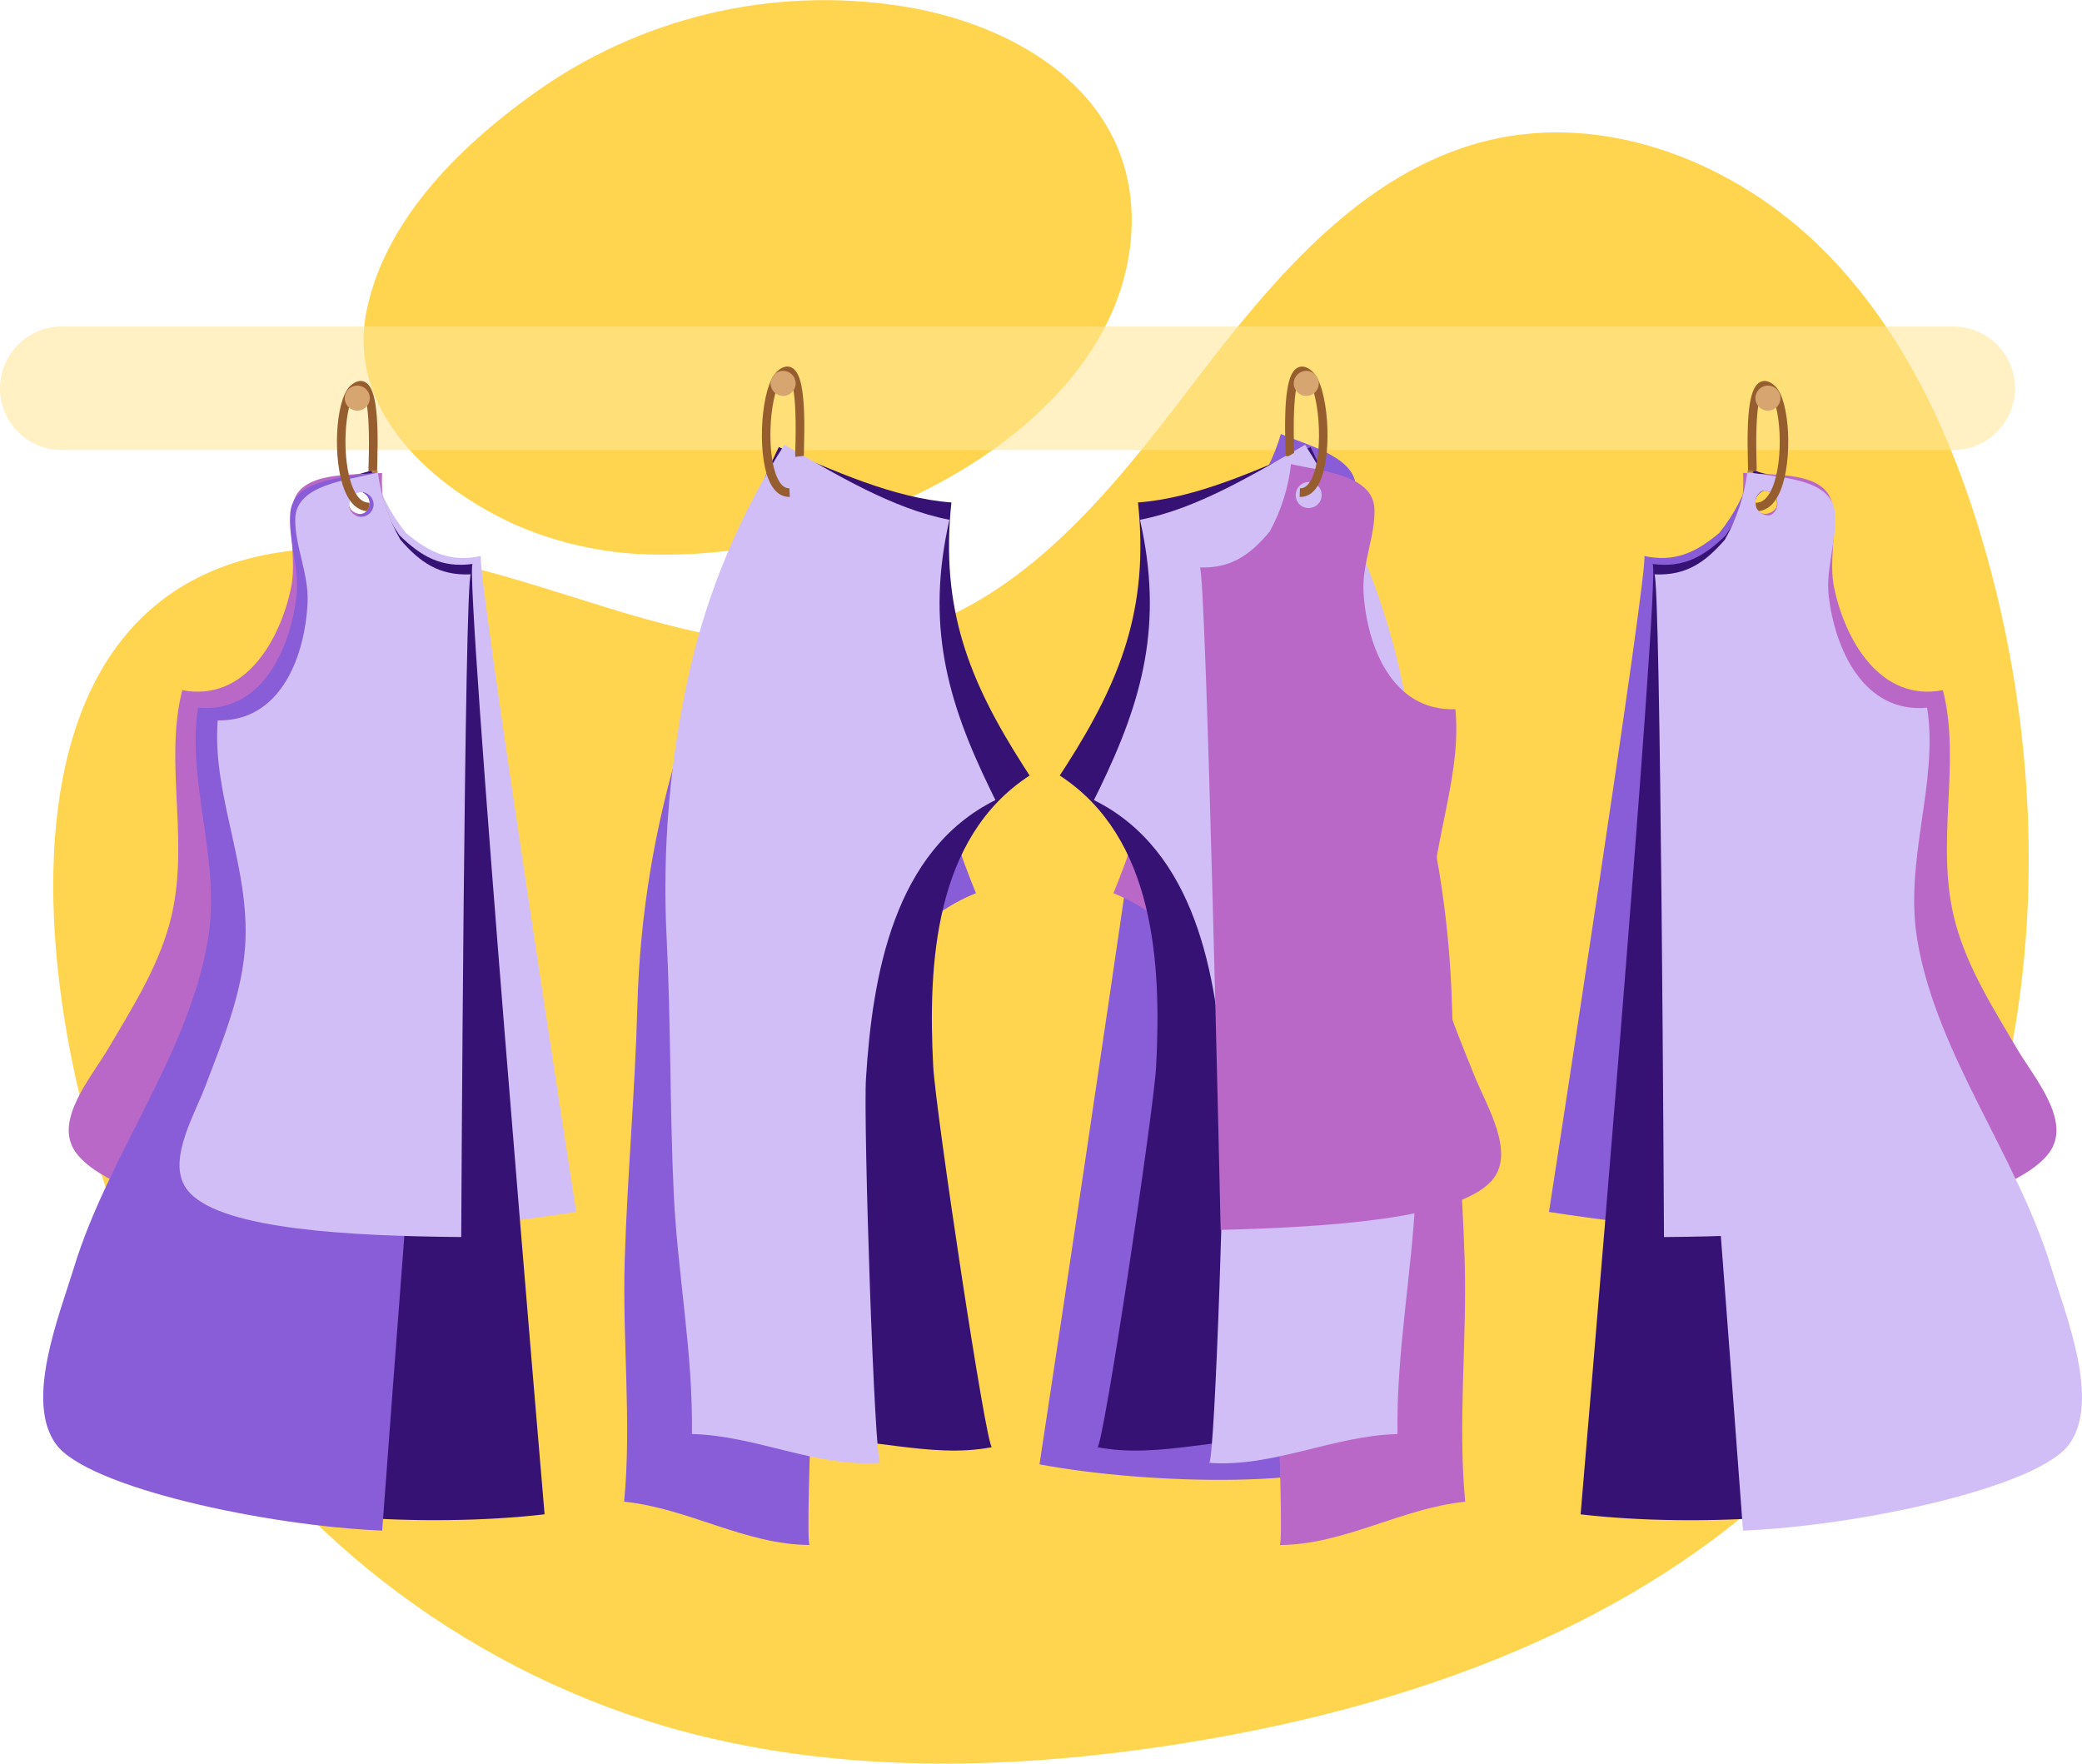
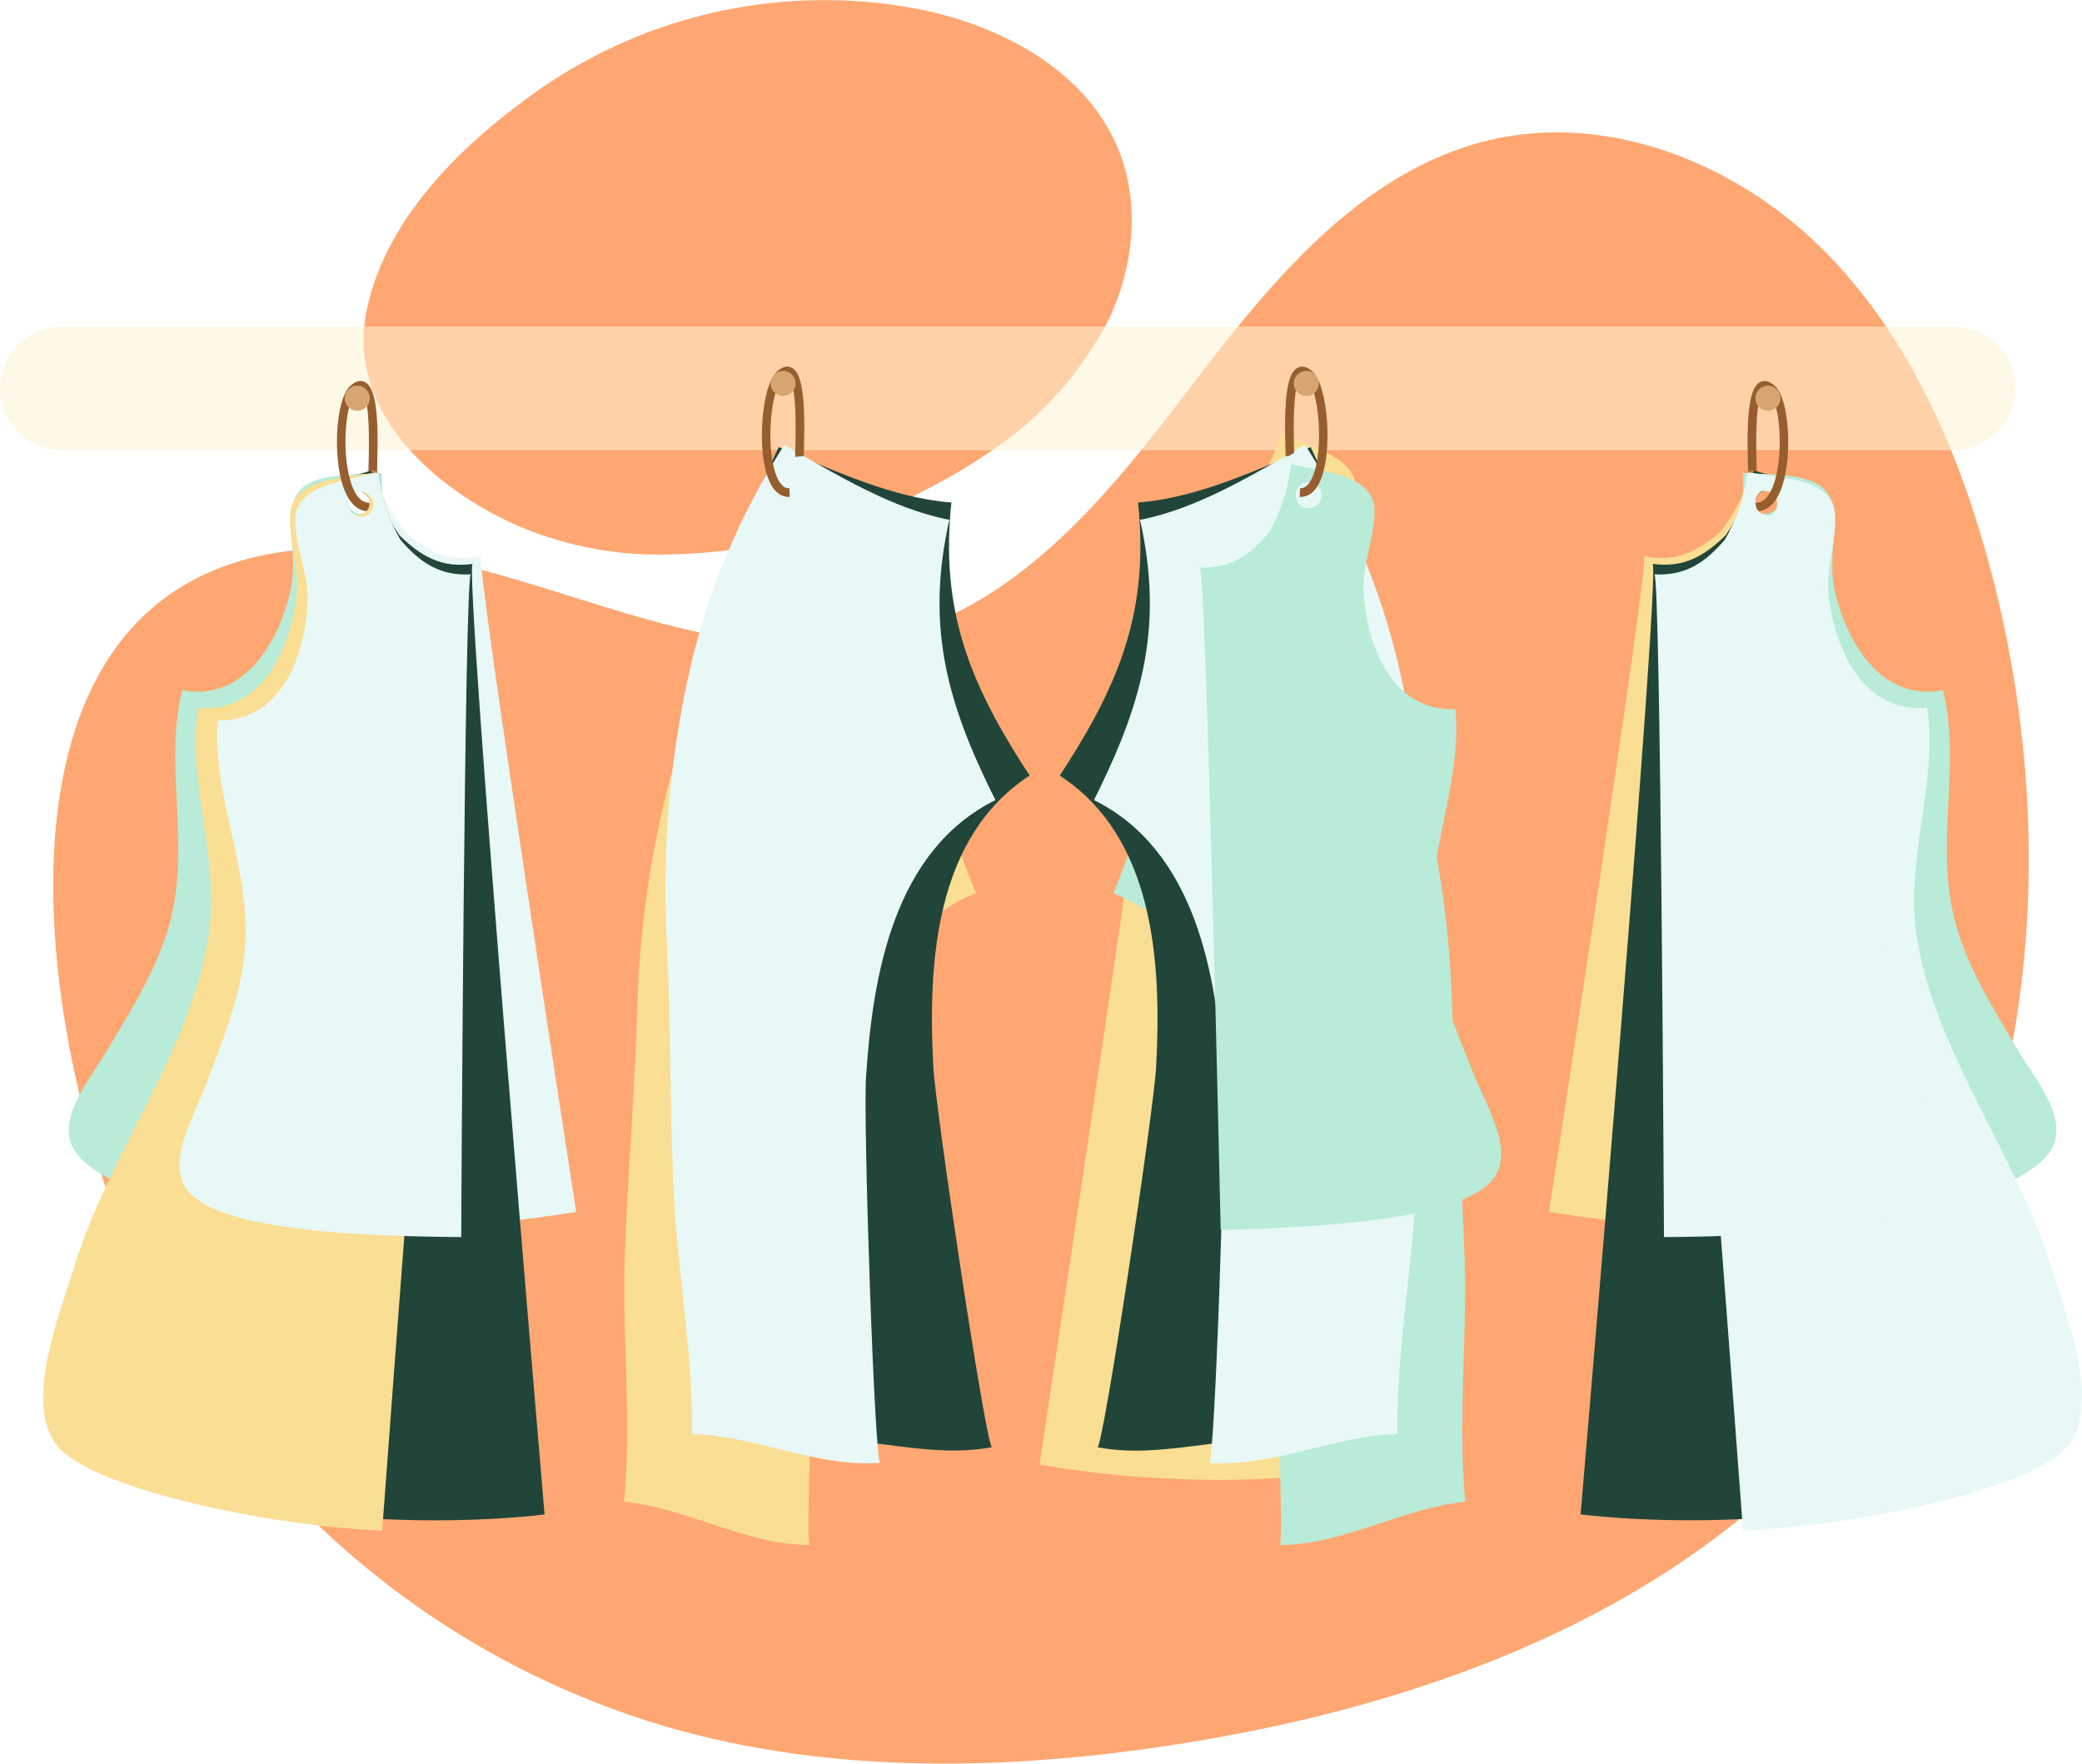
- <svg xmlns="http://www.w3.org/2000/svg" width="221.316" height="187.451" viewBox="0 0 221.316 187.451">
-   <g id="Grupo_1068189" data-name="Grupo 1068189" transform="translate(-961.342 -28902.523)">
-     <g id="BACKGROUND" transform="translate(967 28902.523)">
+ <svg xmlns="http://www.w3.org/2000/svg" width="190" height="160.93" viewBox="0 0 190 160.93">
+   <g id="Grupo_1204664" data-name="Grupo 1204664" transform="translate(-1230 -34692.574)">
+     <g id="BACKGROUND" transform="translate(1234.857 34692.574)">
      <g id="Grupo_32241" data-name="Grupo 32241" transform="translate(0 0)">
-         <path id="Trazado_61861" data-name="Trazado 61861" d="M97.922,98.5c10.379-.358,20.415,3.278,30.343,6.325s20.554,5.551,30.6,2.93c13.511-3.523,22.937-15.368,31.4-26.472s18.039-22.882,31.614-26.15c12.676-3.052,26.352,2.419,35.578,11.632s14.55,21.666,17.873,34.274c8.23,31.229,4.258,67.233-17.126,91.435-17.108,19.363-42.934,28.874-68.443,32.985-18.4,2.965-37.533,3.46-55.427-1.756a90.556,90.556,0,0,1-52.316-40.9C68.658,159.846,56.264,99.939,97.922,98.5Z" transform="translate(-69.318 -40.214)" fill="#ffd54f" />
-         <path id="Trazado_61862" data-name="Trazado 61862" d="M180.08,79.323c12.494.231,25.948-4.368,35.293-10.891,5.181-3.616,9.812-8.224,12.577-13.9s3.5-12.522,1.086-18.362c-3.478-8.426-12.627-13.193-21.582-14.9a53.028,53.028,0,0,0-39.75,8.492c-8.025,5.6-16.438,13.561-18.521,23.527-2.244,10.738,7,18.976,16.1,23A38.313,38.313,0,0,0,180.08,79.323Z" transform="translate(-115.85 -20.373)" fill="#ffd54f" />
+         <path id="Trazado_61861" data-name="Trazado 61861" d="M93.875,92.243c8.91-.308,17.526,2.814,26.049,5.43s17.646,4.765,26.273,2.516C157.8,97.164,165.888,87,173.155,77.462s15.487-19.644,27.141-22.45c10.882-2.62,22.623,2.077,30.544,9.986s12.492,18.6,15.344,29.425c7.066,26.81,3.655,57.72-14.7,78.5-14.687,16.624-36.859,24.789-58.759,28.318-15.8,2.546-32.222,2.971-47.584-1.508a77.742,77.742,0,0,1-44.913-35.116C68.752,144.909,58.111,93.479,93.875,92.243Z" transform="translate(-69.318 -42.205)" fill="#fea772" />
+         <path id="Trazado_61862" data-name="Trazado 61862" d="M175.66,70.982a54.047,54.047,0,0,0,30.3-9.35,32.178,32.178,0,0,0,10.8-11.937c2.373-4.877,3-10.75.932-15.764C214.7,26.7,206.849,22.6,199.161,21.141a45.525,45.525,0,0,0-34.126,7.291c-6.89,4.8-14.112,11.643-15.9,20.2-1.927,9.218,6.011,16.291,13.825,19.746A32.892,32.892,0,0,0,175.66,70.982Z" transform="translate(-120.518 -20.373)" fill="#fea772" />
      </g>
    </g>
-     <g id="Grupo_40884" data-name="Grupo 40884" transform="translate(941.472 28771.566)" style="isolation: isolate">
-       <path id="Trazado_73651" data-name="Trazado 73651" d="M234.064,172.227a6.564,6.564,0,0,1-6.565,6.565H26.433a6.563,6.563,0,0,1-6.563-6.565h0a6.565,6.565,0,0,1,6.563-6.567H227.5a6.566,6.566,0,0,1,6.565,6.567Z" transform="translate(0 0)" fill="#ffe695" opacity="0.56" />
-       <g id="Grupo_40871" data-name="Grupo 40871" transform="translate(24.462 171.451)">
+     <g id="Grupo_40884" data-name="Grupo 40884" transform="translate(1230 34722.371)" style="isolation: isolate">
+       <path id="Trazado_73651" data-name="Trazado 73651" d="M203.756,171.3a5.635,5.635,0,0,1-5.636,5.636H25.5A5.635,5.635,0,0,1,19.87,171.3h0A5.636,5.636,0,0,1,25.5,165.66H198.12a5.637,5.637,0,0,1,5.636,5.638Z" transform="translate(-19.87 -165.66)" fill="#fdf2d4" opacity="0.56" />
+       <g id="Grupo_40871" data-name="Grupo 40871" transform="translate(3.942 4.971)">
        <g id="Grupo_40870" data-name="Grupo 40870">
-           <g id="Grupo_40868" data-name="Grupo 40868" transform="translate(0 9.458)">
-             <path id="Trazado_73652" data-name="Trazado 73652" d="M57.224,182.263c-3.293.7-5.552-.406-7.992-2.464a19.524,19.524,0,0,1-3.478-6.657c-3.127,1.353-8.4,2.635-7.9,6.259.392,2.8,2.352,5.522,2.7,8.555.641,5.628-.774,12.95-7.451,13.895.651,8.157,6.21,15.238,6.728,23.977.292,4.946-.89,9.79-1.878,14.593-.725,3.535-3.029,9.088.192,11.517,4.289,3.231,17.506,1.817,29.2.049C67.342,251.987,56.56,182.406,57.224,182.263Zm-12.66-4.174a1.314,1.314,0,1,1,1.3-1.394A1.349,1.349,0,0,1,44.564,178.089Z" transform="translate(-10.682 -173.116)" fill="#d2bef6" />
-             <path id="Trazado_73653" data-name="Trazado 73653" d="M60.459,184.059c-3.366.135-5.4-1.343-7.461-3.778a19.511,19.511,0,0,1-2.3-7.15c-3.311.8-8.728,1.178-8.843,4.832-.084,2.829,1.388,5.842,1.215,8.888-.32,5.654-2.956,12.635-9.694,12.435-.735,8.149,3.546,16.071,2.58,24.771-.549,4.926-2.533,9.5-4.317,14.064-1.313,3.36-4.525,8.441-1.76,11.382,3.68,3.915,16.949,4.748,28.768,4.985C58.645,254.487,59.78,184.083,60.459,184.059ZM48.687,177.8a1.314,1.314,0,1,1,1.515-1.155A1.345,1.345,0,0,1,48.687,177.8Z" transform="translate(-15.177 -173.13)" fill="#b48144" />
-             <path id="Trazado_73654" data-name="Trazado 73654" d="M59.992,183.1c-3.337.455-5.507-.821-7.787-3.05a19.535,19.535,0,0,1-2.976-6.9c-3.219,1.117-8.575,2.007-8.337,5.658.182,2.823,1.935,5.681,2.056,8.73.218,5.66-1.735,12.856-8.463,13.3.047,8.181,5.064,15.654,4.936,24.405-.184,12.309-6.842,24.148-8.551,36.381-.751,5.405-2.954,14.918,1.086,18.91s23.391,5.036,35.679,3.582C67.634,284.121,59.022,183.228,59.992,183.1Zm-12.315-5.1a1.313,1.313,0,1,1,1.394-1.294A1.342,1.342,0,0,1,47.677,177.992Z" transform="translate(-14.338 -173.111)" fill="#361274" />
-             <g id="Grupo_40867" data-name="Grupo 40867" transform="translate(0 0.257)">
-               <path id="Trazado_73655" data-name="Trazado 73655" d="M64.668,185.62c-3.344-.4-5.124-2.176-6.769-4.909a19.49,19.49,0,0,1-1.143-7.426c-3.4.274-8.8-.214-9.494,3.376-.533,2.78.445,5.989-.206,8.967-1.213,5.538-4.915,12.007-11.539,10.749-2.013,7.93.963,16.426-1.366,24.865-1.321,4.777-4,8.977-6.487,13.207-1.827,3.109-5.8,7.622-3.535,10.962,3.017,4.442,15.987,7.369,27.622,9.467C51.751,254.878,63.995,185.541,64.668,185.62Zm-10.635-8.036a1.315,1.315,0,1,1,1.678-.9A1.345,1.345,0,0,1,54.033,177.584Z" transform="translate(-20.735 -173.226)" fill="#ba68c8" />
-               <path id="Trazado_73656" data-name="Trazado 73656" d="M66.569,184.777c-3.366-.08-5.309-1.678-7.208-4.246a19.443,19.443,0,0,1-1.847-7.275c-3.356.594-8.786.625-9.129,4.27-.263,2.813,1.015,5.911.651,8.941-.676,5.626-3.744,12.423-10.455,11.8-1.249,8.085,2.525,16.259,1.015,24.877-2.125,12.129-10.572,22.766-14.191,34.579-1.6,5.215-5.273,14.258-1.917,18.843s22.3,8.665,34.665,9.171C58.153,285.74,65.591,184.754,66.569,184.777Zm-11.353-6.983a1.315,1.315,0,1,1,1.582-1.057A1.345,1.345,0,0,1,55.216,177.794Z" transform="translate(-22.119 -173.256)" fill="#895cd8" />
-               <path id="Trazado_73657" data-name="Trazado 73657" d="M60.189,184.085c-3.362.169-5.42-1.282-7.5-3.693a19.527,19.527,0,0,1-2.384-7.128c-3.3.841-8.714,1.276-8.784,4.932-.057,2.829,1.447,5.826,1.311,8.873-.257,5.662-2.813,12.668-9.553,12.544-.645,8.157,3.725,16.034,2.854,24.742-.492,4.93-2.425,9.523-4.158,14.109-1.276,3.374-4.43,8.5-1.631,11.4,3.721,3.868,17,4.558,28.821,4.662C59.162,254.529,59.511,184.119,60.189,184.085Zm-11.841-6.126a1.313,1.313,0,1,1,1.5-1.17A1.344,1.344,0,0,1,48.347,177.959Z" transform="translate(-14.729 -173.248)" fill="#d2bef6" />
+           <g id="Grupo_40868" data-name="Grupo 40868" transform="translate(0 8.119)">
+             <path id="Trazado_73652" data-name="Trazado 73652" d="M53.811,180.973c-2.827.6-4.767-.349-6.861-2.115a16.762,16.762,0,0,1-2.986-5.715c-2.685,1.162-7.213,2.262-6.778,5.373.336,2.406,2.019,4.74,2.315,7.344.55,4.831-.664,11.117-6.4,11.929.559,7,5.331,13.082,5.776,20.584.251,4.246-.764,8.4-1.612,12.528-.622,3.035-2.6,7.8.165,9.887,3.682,2.774,15.029,1.56,25.065.042C62.5,240.831,53.241,181.1,53.811,180.973Zm-10.869-3.584a1.128,1.128,0,1,1,1.115-1.2A1.158,1.158,0,0,1,42.942,177.389Z" transform="translate(-13.854 -173.12)" fill="#e7f8f6" />
+             <path id="Trazado_73653" data-name="Trazado 73653" d="M55.978,182.513c-2.89.116-4.639-1.153-6.405-3.244A16.751,16.751,0,0,1,47.6,173.13c-2.842.689-7.493,1.011-7.592,4.148-.072,2.429,1.192,5.015,1.043,7.63-.275,4.854-2.538,10.848-8.322,10.676-.631,7,3.044,13.8,2.215,21.266-.471,4.229-2.175,8.152-3.706,12.074-1.127,2.885-3.885,7.246-1.511,9.772,3.16,3.361,14.55,4.076,24.7,4.279C54.42,242.975,55.394,182.534,55.978,182.513Zm-10.106-5.371a1.128,1.128,0,1,1,1.3-.992A1.155,1.155,0,0,1,45.872,177.141Z" transform="translate(-17.103 -173.13)" fill="#b48144" />
+             <path id="Trazado_73654" data-name="Trazado 73654" d="M55.69,181.688c-2.865.391-4.728-.7-6.686-2.618a16.771,16.771,0,0,1-2.555-5.921c-2.764.959-7.362,1.723-7.157,4.858.156,2.424,1.661,4.877,1.765,7.5.188,4.86-1.49,11.037-7.266,11.422.04,7.024,4.348,13.439,4.237,20.952-.158,10.567-5.874,20.731-7.341,31.234-.645,4.64-2.536,12.807.932,16.235s20.081,4.323,30.631,3.076C62.252,268.419,54.858,181.8,55.69,181.688Zm-10.572-4.381a1.127,1.127,0,1,1,1.2-1.111A1.152,1.152,0,0,1,45.118,177.307Z" transform="translate(-16.497 -173.116)" fill="#214539" />
+             <g id="Grupo_40867" data-name="Grupo 40867" transform="translate(0 0.221)">
+               <path id="Trazado_73655" data-name="Trazado 73655" d="M58.836,183.875c-2.87-.345-4.4-1.868-5.811-4.215a16.733,16.733,0,0,1-.981-6.375c-2.916.235-7.558-.184-8.151,2.9-.457,2.387.382,5.142-.177,7.7-1.041,4.754-4.22,10.308-9.906,9.228-1.728,6.808.827,14.1-1.172,21.346-1.134,4.1-3.435,7.707-5.569,11.338-1.568,2.669-4.98,6.544-3.035,9.411,2.59,3.813,13.725,6.326,23.714,8.128C47.746,243.333,58.257,183.807,58.836,183.875Zm-9.13-6.9a1.129,1.129,0,1,1,1.441-.775A1.155,1.155,0,0,1,49.706,176.976Z" transform="translate(-21.119 -173.234)" fill="#b8ebd8" />
+               <path id="Trazado_73656" data-name="Trazado 73656" d="M60.279,183.147c-2.89-.068-4.558-1.44-6.188-3.645a16.692,16.692,0,0,1-1.586-6.246c-2.881.51-7.542.536-7.837,3.666-.226,2.415.871,5.075.559,7.676-.58,4.83-3.214,10.665-8.976,10.133-1.072,6.941,2.168,13.958.871,21.357C35.3,226.5,28.047,235.632,24.94,245.774c-1.374,4.477-4.527,12.241-1.646,16.177s19.145,7.439,29.76,7.874C53.054,269.824,59.44,183.127,60.279,183.147Zm-9.747-6a1.129,1.129,0,1,1,1.358-.908A1.155,1.155,0,0,1,50.532,177.152Z" transform="translate(-22.119 -173.256)" fill="#fade93" />
+               <path id="Trazado_73657" data-name="Trazado 73657" d="M55.806,182.554c-2.886.145-4.653-1.1-6.44-3.17a16.764,16.764,0,0,1-2.047-6.119c-2.834.722-7.481,1.1-7.541,4.234-.049,2.429,1.242,5,1.125,7.618-.221,4.861-2.415,10.876-8.2,10.769-.554,7,3.2,13.765,2.45,21.241-.422,4.232-2.082,8.175-3.57,12.113-1.1,2.9-3.8,7.294-1.4,9.789,3.195,3.321,14.594,3.913,24.743,4C54.925,243.03,55.224,182.583,55.806,182.554ZM45.64,177.295a1.127,1.127,0,1,1,1.288-1A1.154,1.154,0,0,1,45.64,177.295Z" transform="translate(-16.779 -173.25)" fill="#e7f8f6" />
            </g>
          </g>
-           <g id="Grupo_40869" data-name="Grupo 40869" transform="translate(31.224)">
-             <path id="Trazado_73658" data-name="Trazado 73658" d="M40.84,181.823c.086-.282.014-.392.014-.392-.7.029-1.292-.508-1.747-1.592-1.272-3.029-.884-8.969.331-10.123.235-.225.441-.335.539-.292.308.137,1.006,1.176.808,7.824a8.264,8.264,0,0,0-.008.847l.912-.1c-.006-.088,0-.343.014-.721.169-5.667-.225-8.183-1.351-8.688-.329-.147-.863-.188-1.547.461-1.57,1.492-1.888,7.951-.545,11.143.655,1.566,1.539,2.051,2.266,2.141A.765.765,0,0,0,40.84,181.823Z" transform="translate(-37.416 -168.497)" fill="#965e2f" />
+           <g id="Grupo_40869" data-name="Grupo 40869" transform="translate(26.805)">
+             <path id="Trazado_73658" data-name="Trazado 73658" d="M40.355,179.937c.074-.242.012-.337.012-.337-.6.025-1.109-.436-1.5-1.367-1.092-2.6-.759-7.7.284-8.69.2-.193.379-.287.463-.251.265.117.864,1.009.694,6.717a7.1,7.1,0,0,0-.007.727l.783-.086c-.005-.075,0-.294.012-.619.145-4.865-.193-7.025-1.16-7.458-.282-.126-.741-.161-1.328.4-1.348,1.281-1.621,6.826-.468,9.567.563,1.344,1.321,1.761,1.945,1.838A.657.657,0,0,0,40.355,179.937Z" transform="translate(-37.416 -168.497)" fill="#965e2f" />
          </g>
        </g>
-         <path id="Trazado_73659" data-name="Trazado 73659" d="M40.488,170.075a1.333,1.333,0,1,1-1.333-1.337A1.336,1.336,0,0,1,40.488,170.075Z" transform="translate(-5.769 -168.246)" fill="#d6a570" />
+         <path id="Trazado_73659" data-name="Trazado 73659" d="M40.111,169.886a1.144,1.144,0,1,1-1.144-1.148A1.147,1.147,0,0,1,40.111,169.886Z" transform="translate(-10.305 -168.315)" fill="#d6a570" />
      </g>
-       <g id="Grupo_40875" data-name="Grupo 40875" transform="translate(86.217 169.92)">
+       <g id="Grupo_40875" data-name="Grupo 40875" transform="translate(56.959 3.657)">
        <g id="Grupo_40874" data-name="Grupo 40874">
-           <g id="Grupo_40872" data-name="Grupo 40872" transform="translate(0 8.314)">
-             <path id="Trazado_73660" data-name="Trazado 73660" d="M89.257,213.984c-3.836-9.774-5.415-17.945-2.062-28.806-5.958-1.633-11.633-5.744-16.873-9.306A75.9,75.9,0,0,0,58.46,198.9a105.4,105.4,0,0,0-4.683,28.423c-.245,8.92-1.072,18.132-1.343,26.918-.265,8.608.747,17.14-.061,25.7,6.844.7,12.858,4.574,19.725,4.6-.612,0,1-36.247,1.662-40.9,1.533-10.776,4.8-23.86,16.008-28.378C89.593,214.832,89.422,214.4,89.257,213.984Z" transform="translate(-52.373 -167.601)" fill="#895cd8" />
-             <path id="Trazado_73661" data-name="Trazado 73661" d="M90.328,205.694c-5.648-8.847-8.771-16.569-7.569-27.869-6.163-.455-12.523-3.393-18.351-5.885A75.875,75.875,0,0,0,57.2,196.825a105.3,105.3,0,0,0,.878,28.788c1.474,8.808,2.439,18.006,3.862,26.679,1.4,8.5,4.034,16.677,4.889,25.224,6.848-.623,13.5,2.017,20.239.725-.6.114-5.993-35.767-6.242-40.46-.572-10.868.114-24.344,10.245-30.929Q90.693,206.27,90.328,205.694Z" transform="translate(-47.971 -171.695)" fill="#361274" />
-             <path id="Trazado_73662" data-name="Trazado 73662" d="M89,208.352c-4.585-9.445-6.793-17.475-4.291-28.561-6.067-1.17-12.043-4.821-17.543-7.971A75.8,75.8,0,0,0,57.122,195.7a105.307,105.307,0,0,0-2.464,28.7c.445,8.918.335,18.163.745,26.941.4,8.606,2.076,17.034,1.933,25.628,6.877.171,13.174,3.566,20.021,3.06-.61.045-1.813-36.216-1.513-40.907.69-10.862,2.933-24.166,13.76-29.537Q89.292,208.962,89,208.352Z" transform="translate(-50.135 -171.82)" fill="#d2bef6" />
+           <g id="Grupo_40872" data-name="Grupo 40872" transform="translate(0 7.138)">
+             <path id="Trazado_73660" data-name="Trazado 73660" d="M84.038,208.592c-3.293-8.391-4.649-15.406-1.77-24.73-5.115-1.4-9.987-4.931-14.486-7.989A65.161,65.161,0,0,0,57.6,195.643a90.483,90.483,0,0,0-4.02,24.4c-.21,7.658-.92,15.567-1.153,23.109-.228,7.39.641,14.715-.053,22.061,5.876.6,11.039,3.927,16.934,3.952-.526,0,.859-31.118,1.426-35.117,1.316-9.251,4.12-20.484,13.743-24.362C84.327,209.319,84.18,208.953,84.038,208.592Z" transform="translate(-52.373 -168.771)" fill="#fade93" />
+             <path id="Trazado_73661" data-name="Trazado 73661" d="M85.555,200.918c-4.849-7.6-7.53-14.225-6.5-23.926-5.291-.391-10.751-2.913-15.754-5.052A65.139,65.139,0,0,0,57.117,193.3a90.4,90.4,0,0,0,.754,24.715c1.265,7.562,2.094,15.458,3.316,22.9,1.2,7.3,3.463,14.317,4.2,21.655,5.879-.534,11.587,1.731,17.375.622-.517.1-5.145-30.706-5.359-34.735-.491-9.33.1-20.9,8.8-26.553Q85.869,201.412,85.555,200.918Z" transform="translate(-49.192 -171.73)" fill="#214539" />
+             <path id="Trazado_73662" data-name="Trazado 73662" d="M84.118,203.183c-3.936-8.109-5.832-15-3.684-24.52-5.208-1-10.339-4.139-15.06-6.843a65.072,65.072,0,0,0-8.62,20.5,90.408,90.408,0,0,0-2.115,24.639c.382,7.656.287,15.593.64,23.129.345,7.388,1.782,14.624,1.66,22,5.9.147,11.31,3.061,17.188,2.627-.524.039-1.556-31.092-1.3-35.119.592-9.325,2.518-20.747,11.813-25.358Q84.372,203.706,84.118,203.183Z" transform="translate(-50.756 -171.82)" fill="#e7f8f6" />
          </g>
-           <g id="Grupo_40873" data-name="Grupo 40873" transform="translate(14.641)">
-             <path id="Trazado_73663" data-name="Trazado 73663" d="M62.429,181.6c-.651,0-1.523-.325-2.143-1.79-1.3-3.07-.8-9.959.837-11.513.682-.651,1.217-.608,1.543-.465,1.129.5,1.521,3.023,1.355,8.69-.012.378-.02.635-.014.721l-.914.1a8.218,8.218,0,0,1,.008-.845c.2-6.65-.5-7.687-.808-7.826-.1-.043-.3.071-.539.294-1.276,1.208-1.853,7.581-.621,10.486.355.839.812,1.257,1.339,1.229l.041.917A.564.564,0,0,1,62.429,181.6Z" transform="translate(-59.546 -167.747)" fill="#965e2f" />
+           <g id="Grupo_40873" data-name="Grupo 40873" transform="translate(12.569)">
+             <path id="Trazado_73663" data-name="Trazado 73663" d="M62.021,179.643c-.559,0-1.307-.279-1.84-1.537-1.116-2.636-.689-8.55.718-9.884.585-.559,1.044-.522,1.325-.4.969.433,1.306,2.6,1.164,7.46-.011.324-.018.545-.012.619l-.785.086a7.056,7.056,0,0,1,.007-.725c.168-5.709-.428-6.6-.694-6.719-.084-.037-.261.061-.463.252-1.1,1.037-1.591,6.509-.533,9,.3.72.7,1.079,1.15,1.055l.035.787A.485.485,0,0,1,62.021,179.643Z" transform="translate(-59.546 -167.747)" fill="#965e2f" />
          </g>
        </g>
-         <path id="Trazado_73664" data-name="Trazado 73664" d="M62.663,169.3a1.332,1.332,0,1,1-1.335-1.331A1.334,1.334,0,0,1,62.663,169.3Z" transform="translate(-44.432 -167.513)" fill="#d6a570" />
+         <path id="Trazado_73664" data-name="Trazado 73664" d="M62.286,169.115a1.143,1.143,0,1,1-1.146-1.143A1.145,1.145,0,0,1,62.286,169.115Z" transform="translate(-46.635 -167.578)" fill="#d6a570" />
      </g>
-       <g id="Grupo_40880" data-name="Grupo 40880" transform="translate(184.524 171.451)">
+       <g id="Grupo_40880" data-name="Grupo 40880" transform="translate(141.356 4.971)">
        <g id="Grupo_40879" data-name="Grupo 40879">
-           <g id="Grupo_40877" data-name="Grupo 40877" transform="translate(0 9.458)">
-             <path id="Trazado_73665" data-name="Trazado 73665" d="M100.533,251.987c11.69,1.768,24.91,3.182,29.2-.049,3.223-2.429.917-7.981.192-11.517-.986-4.8-2.17-9.647-1.878-14.593.518-8.739,6.077-15.82,6.73-23.977-6.677-.945-8.092-8.267-7.453-13.895.345-3.033,2.3-5.752,2.7-8.555.508-3.623-4.766-4.905-7.9-6.259a19.452,19.452,0,0,1-3.478,6.657c-2.439,2.058-4.7,3.164-7.99,2.464C111.315,182.406,100.533,251.987,100.533,251.987Zm21.482-75.292a1.382,1.382,0,1,1,1.3,1.394A1.346,1.346,0,0,1,122.015,176.695Z" transform="translate(-100.533 -173.116)" fill="#895cd8" />
-             <path id="Trazado_73666" data-name="Trazado 73666" d="M107.921,254.487c11.819-.237,25.089-1.07,28.768-4.985,2.766-2.941-.445-8.022-1.758-11.382-1.784-4.568-3.77-9.139-4.317-14.064-.968-8.7,3.313-16.622,2.58-24.771-6.74.2-9.376-6.781-9.7-12.435-.171-3.046,1.3-6.058,1.213-8.888-.112-3.654-5.53-4.029-8.841-4.832a19.511,19.511,0,0,1-2.3,7.15c-2.056,2.435-4.095,3.913-7.459,3.778C106.786,184.083,107.921,254.487,107.921,254.487Zm8.443-77.839a1.382,1.382,0,1,1,1.517,1.155A1.348,1.348,0,0,1,116.363,176.647Z" transform="translate(-94.728 -173.13)" fill="#b48144" />
-             <path id="Trazado_73667" data-name="Trazado 73667" d="M102.181,284.121c12.288,1.453,31.642.416,35.679-3.582s1.839-13.5,1.086-18.91c-1.706-12.233-8.369-24.073-8.551-36.381-.129-8.751,4.889-16.224,4.936-24.405-6.726-.449-8.681-7.644-8.461-13.3.12-3.05,1.87-5.907,2.056-8.73.237-3.652-5.119-4.542-8.339-5.658a19.5,19.5,0,0,1-2.976,6.9c-2.278,2.229-4.45,3.5-7.785,3.05C110.8,183.228,102.181,284.121,102.181,284.121ZM120.744,176.7a1.382,1.382,0,1,1,1.4,1.294A1.345,1.345,0,0,1,120.744,176.7Z" transform="translate(-98.817 -173.111)" fill="#361274" />
-             <g id="Grupo_40876" data-name="Grupo 40876" transform="translate(11.202 0.257)">
-               <path id="Trazado_73668" data-name="Trazado 73668" d="M119.687,254.878c11.633-2.1,24.6-5.026,27.62-9.467,2.266-3.34-1.706-7.853-3.535-10.962-2.484-4.229-5.166-8.43-6.487-13.207-2.327-8.439.647-16.934-1.366-24.865-6.622,1.257-10.327-5.211-11.537-10.749-.651-2.978.325-6.187-.208-8.967-.688-3.591-6.1-3.1-9.492-3.376a19.48,19.48,0,0,1-1.145,7.426c-1.645,2.733-3.425,4.507-6.769,4.909C107.444,185.541,119.687,254.878,119.687,254.878Zm-3.96-78.2a1.38,1.38,0,1,1,1.678.9A1.347,1.347,0,0,1,115.727,176.682Z" transform="translate(-105.243 -173.226)" fill="#ba68c8" />
-               <path id="Trazado_73669" data-name="Trazado 73669" d="M114.932,285.74c12.362-.506,31.309-4.587,34.665-9.171s-.321-13.627-1.917-18.843c-3.619-11.813-12.066-22.45-14.191-34.579-1.511-8.618,2.262-16.791,1.017-24.877-6.714.621-9.782-6.177-10.457-11.8-.363-3.029.912-6.128.649-8.941-.343-3.646-5.773-3.676-9.126-4.27a19.435,19.435,0,0,1-1.849,7.275c-1.9,2.568-3.84,4.166-7.206,4.246C107.492,184.754,114.932,285.74,114.932,285.74Zm1.353-109a1.382,1.382,0,1,1,1.582,1.057A1.35,1.35,0,0,1,116.285,176.736Z" transform="translate(-105.506 -173.256)" fill="#d2bef6" />
-               <path id="Trazado_73670" data-name="Trazado 73670" d="M107.046,254.529c11.821-.1,25.1-.794,28.823-4.662,2.8-2.907-.357-8.028-1.631-11.4-1.735-4.587-3.666-9.18-4.16-14.109-.87-8.708,3.5-16.585,2.856-24.742-6.74.125-9.3-6.881-9.553-12.544-.139-3.048,1.366-6.044,1.31-8.873-.071-3.656-5.483-4.091-8.786-4.932a19.574,19.574,0,0,1-2.382,7.128c-2.084,2.411-4.14,3.862-7.5,3.693C106.7,184.119,107.046,254.529,107.046,254.529Zm9.314-77.739a1.381,1.381,0,1,1,1.5,1.17A1.347,1.347,0,0,1,116.36,176.789Z" transform="translate(-106.021 -173.248)" fill="#d2bef6" />
+           <g id="Grupo_40877" data-name="Grupo 40877" transform="translate(0 8.119)">
+             <path id="Trazado_73665" data-name="Trazado 73665" d="M100.533,240.831c10.036,1.518,21.385,2.732,25.065-.042,2.767-2.085.787-6.852.165-9.887-.846-4.123-1.863-8.282-1.612-12.528.445-7.5,5.217-13.581,5.778-20.584-5.732-.811-6.947-7.1-6.4-11.929.3-2.6,1.978-4.938,2.315-7.344.436-3.111-4.092-4.211-6.778-5.373a16.7,16.7,0,0,1-2.986,5.715c-2.094,1.766-4.032,2.716-6.859,2.115C109.789,181.1,100.533,240.831,100.533,240.831Zm18.443-64.639a1.187,1.187,0,1,1,1.113,1.2A1.156,1.156,0,0,1,118.976,176.192Z" transform="translate(-100.533 -173.12)" fill="#fade93" />
+             <path id="Trazado_73666" data-name="Trazado 73666" d="M107.664,242.975c10.147-.2,21.539-.918,24.7-4.279,2.375-2.525-.382-6.887-1.509-9.772-1.532-3.922-3.237-7.846-3.706-12.074-.831-7.469,2.844-14.27,2.215-21.266-5.786.172-8.049-5.822-8.324-10.676-.147-2.615,1.115-5.2,1.041-7.63-.1-3.137-4.747-3.459-7.59-4.148a16.751,16.751,0,0,1-1.977,6.139c-1.765,2.091-3.515,3.359-6.4,3.244C106.69,182.534,107.664,242.975,107.664,242.975Zm7.248-66.826a1.186,1.186,0,1,1,1.3.992A1.157,1.157,0,0,1,114.912,176.149Z" transform="translate(-96.338 -173.13)" fill="#b48144" />
+             <path id="Trazado_73667" data-name="Trazado 73667" d="M102.181,268.419c10.55,1.248,27.164.357,30.631-3.076s1.579-11.594.932-16.235c-1.465-10.5-7.185-20.666-7.341-31.234-.11-7.513,4.2-13.928,4.237-20.952-5.774-.386-7.453-6.563-7.264-11.422.1-2.618,1.605-5.072,1.765-7.5.2-3.135-4.4-3.9-7.159-4.858a16.738,16.738,0,0,1-2.555,5.921c-1.956,1.914-3.82,3.009-6.684,2.618C109.576,181.8,102.181,268.419,102.181,268.419ZM118.118,176.2a1.186,1.186,0,1,1,1.2,1.111A1.155,1.155,0,0,1,118.118,176.2Z" transform="translate(-99.293 -173.116)" fill="#214539" />
+             <g id="Grupo_40876" data-name="Grupo 40876" transform="translate(9.617 0.221)">
+               <path id="Trazado_73668" data-name="Trazado 73668" d="M117.859,243.333c9.987-1.8,21.122-4.315,23.712-8.128,1.945-2.867-1.465-6.742-3.035-9.411-2.133-3.631-4.435-7.238-5.569-11.338-2-7.245.556-14.538-1.172-21.346-5.685,1.08-8.866-4.474-9.9-9.228-.559-2.557.279-5.312-.179-7.7-.591-3.082-5.233-2.664-8.149-2.9a16.724,16.724,0,0,1-.983,6.375c-1.412,2.346-2.941,3.869-5.811,4.215C107.348,183.807,117.859,243.333,117.859,243.333Zm-3.4-67.132a1.185,1.185,0,1,1,1.44.775A1.157,1.157,0,0,1,114.459,176.2Z" transform="translate(-105.459 -173.234)" fill="#b8ebd8" />
+               <path id="Trazado_73669" data-name="Trazado 73669" d="M113.741,269.824c10.613-.435,26.879-3.938,29.76-7.874s-.275-11.7-1.646-16.177c-3.107-10.141-10.359-19.273-12.183-29.686-1.3-7.4,1.942-14.416.873-21.357-5.764.533-8.4-5.3-8.978-10.133-.312-2.6.783-5.261.557-7.676-.294-3.13-4.956-3.156-7.835-3.666A16.684,16.684,0,0,1,112.7,179.5c-1.63,2.2-3.3,3.577-6.186,3.645C107.354,183.127,113.741,269.824,113.741,269.824Zm1.162-93.58a1.186,1.186,0,1,1,1.358.908A1.159,1.159,0,0,1,114.9,176.244Z" transform="translate(-105.649 -173.256)" fill="#e7f8f6" />
+               <path id="Trazado_73670" data-name="Trazado 73670" d="M106.9,243.03c10.148-.089,21.548-.682,24.744-4,2.4-2.5-.307-6.892-1.4-9.789-1.49-3.938-3.147-7.881-3.571-12.113-.747-7.476,3.005-14.239,2.452-21.241-5.787.107-7.982-5.907-8.2-10.769-.119-2.616,1.172-5.189,1.125-7.618-.061-3.139-4.707-3.512-7.542-4.234a16.8,16.8,0,0,1-2.045,6.119c-1.789,2.07-3.554,3.316-6.44,3.17C106.6,182.583,106.9,243.03,106.9,243.03Zm8-66.74a1.186,1.186,0,1,1,1.288,1A1.156,1.156,0,0,1,114.9,176.29Z" transform="translate(-106.021 -173.25)" fill="#e7f8f6" />
            </g>
          </g>
-           <g id="Grupo_40878" data-name="Grupo 40878" transform="translate(21.113)">
-             <path id="Trazado_73671" data-name="Trazado 73671" d="M111.776,181.823c-.086-.282-.012-.392-.012-.392.7.029,1.29-.508,1.747-1.592,1.27-3.029.882-8.969-.333-10.123-.235-.225-.439-.335-.539-.292-.306.137-1.006,1.176-.808,7.824a7.611,7.611,0,0,1,.008.847l-.912-.1c.006-.088,0-.343-.014-.721-.167-5.667.225-8.183,1.353-8.688.329-.147.863-.188,1.545.461,1.572,1.492,1.888,7.951.547,11.143-.655,1.566-1.541,2.051-2.266,2.141A.774.774,0,0,1,111.776,181.823Z" transform="translate(-110.876 -168.497)" fill="#965e2f" />
+           <g id="Grupo_40878" data-name="Grupo 40878" transform="translate(18.125)">
+             <path id="Trazado_73671" data-name="Trazado 73671" d="M111.649,179.937c-.074-.242-.011-.337-.011-.337.6.025,1.108-.436,1.5-1.367,1.09-2.6.757-7.7-.286-8.69-.2-.193-.377-.287-.463-.251-.263.117-.864,1.009-.694,6.717a6.536,6.536,0,0,1,.007.727l-.783-.086c.005-.075,0-.294-.012-.619-.144-4.865.193-7.025,1.162-7.458.282-.126.741-.161,1.327.4,1.349,1.281,1.621,6.826.47,9.567-.563,1.344-1.323,1.761-1.945,1.838A.665.665,0,0,1,111.649,179.937Z" transform="translate(-110.876 -168.497)" fill="#965e2f" />
          </g>
        </g>
-         <path id="Trazado_73672" data-name="Trazado 73672" d="M111.283,170.075a1.332,1.332,0,1,0,1.333-1.337A1.335,1.335,0,0,0,111.283,170.075Z" transform="translate(-89.339 -168.246)" fill="#d6a570" />
+         <path id="Trazado_73672" data-name="Trazado 73672" d="M111.283,169.886a1.143,1.143,0,1,0,1.144-1.148A1.146,1.146,0,0,0,111.283,169.886Z" transform="translate(-92.444 -168.315)" fill="#d6a570" />
      </g>
-       <g id="Grupo_40883" data-name="Grupo 40883" transform="translate(130.374 169.92)">
-         <path id="Trazado_73673" data-name="Trazado 73673" d="M74,280.778c12.166,2.26,31.548,2.5,35.838-1.227s2.721-13.354,2.323-18.8c-.9-12.321-6.767-24.573-6.14-36.865.447-8.743,5.946-15.875,6.528-24.03-6.685-.89-8.161-8.2-7.569-13.834.32-3.033,2.256-5.771,2.623-8.579.478-3.623-4.809-4.864-7.949-6.187a19.467,19.467,0,0,1-3.421,6.685c-2.423,2.078-4.67,3.2-7.971,2.531C89.227,180.668,74,280.778,74,280.778Zm25.579-105.97a1.381,1.381,0,1,1,1.308,1.386A1.349,1.349,0,0,1,99.584,174.808Z" transform="translate(-74.005 -164.091)" fill="#895cd8" />
-         <g id="Grupo_40881" data-name="Grupo 40881" transform="translate(2.147 8.314)">
-           <path id="Trazado_73674" data-name="Trazado 73674" d="M78.363,213.986c3.838-9.776,5.418-17.947,2.064-28.806,5.958-1.635,11.633-5.742,16.871-9.308a75.859,75.859,0,0,1,11.864,23.03,105.421,105.421,0,0,1,4.681,28.425c.249,8.922,1.074,18.133,1.345,26.918.265,8.608-.747,17.14.059,25.7-6.842.7-12.856,4.574-19.723,4.6.612,0-1-36.245-1.664-40.9-1.531-10.776-4.8-23.864-16.008-28.38C78.029,214.834,78.2,214.409,78.363,213.986Z" transform="translate(-72.146 -167.601)" fill="#ba68c8" />
-           <path id="Trazado_73675" data-name="Trazado 73675" d="M75.806,205.694c5.644-8.847,8.769-16.569,7.569-27.869,6.161-.455,12.519-3.393,18.347-5.885a75.878,75.878,0,0,1,7.208,24.885,105.324,105.324,0,0,1-.878,28.792c-1.474,8.8-2.439,18-3.864,26.675-1.394,8.5-4.031,16.679-4.885,25.226-6.853-.623-13.5,2.017-20.241.725.6.116,5.993-35.767,6.24-40.46.572-10.868-.114-24.344-10.245-30.931Q75.44,206.27,75.806,205.694Z" transform="translate(-75.057 -171.695)" fill="#361274" />
-           <path id="Trazado_73676" data-name="Trazado 73676" d="M77.445,208.352c4.583-9.445,6.791-17.475,4.291-28.561,6.069-1.17,12.043-4.821,17.545-7.971A75.926,75.926,0,0,1,109.32,195.7a105.476,105.476,0,0,1,2.464,28.7c-.445,8.918-.337,18.165-.747,26.943-.4,8.6-2.072,17.036-1.931,25.63-6.877.169-13.174,3.564-20.021,3.058.61.045,1.811-36.218,1.513-40.909-.692-10.862-2.935-24.166-13.76-29.537Q77.149,208.962,77.445,208.352Z" transform="translate(-73.204 -171.82)" fill="#d2bef6" />
+       <g id="Grupo_40883" data-name="Grupo 40883" transform="translate(94.868 3.657)">
+         <path id="Trazado_73673" data-name="Trazado 73673" d="M74,265.281c10.444,1.94,27.084,2.143,30.767-1.053s2.336-11.464,1.994-16.138c-.773-10.578-5.809-21.1-5.271-31.649.384-7.506,5.1-13.629,5.6-20.63-5.739-.764-7.006-7.04-6.5-11.876.275-2.6,1.936-4.954,2.252-7.366.41-3.111-4.129-4.176-6.824-5.312A16.713,16.713,0,0,1,93.092,177c-2.08,1.784-4.01,2.75-6.843,2.173C87.073,179.337,74,265.281,74,265.281Zm21.96-90.976a1.186,1.186,0,1,1,1.123,1.19A1.159,1.159,0,0,1,95.965,174.305Z" transform="translate(-74.005 -165.105)" fill="#fade93" />
+         <g id="Grupo_40881" data-name="Grupo 40881" transform="translate(1.844 7.138)">
+           <path id="Trazado_73674" data-name="Trazado 73674" d="M78.291,208.594c3.295-8.392,4.651-15.407,1.772-24.73,5.115-1.4,9.987-4.93,14.484-7.991a65.125,65.125,0,0,1,10.185,19.771,90.505,90.505,0,0,1,4.018,24.4c.214,7.66.922,15.567,1.155,23.109.228,7.39-.641,14.715.051,22.061-5.874.6-11.037,3.927-16.932,3.95.526,0-.859-31.116-1.428-35.114-1.314-9.251-4.118-20.488-13.743-24.364C78,209.321,78.151,208.956,78.291,208.594Z" transform="translate(-72.953 -168.771)" fill="#b8ebd8" />
+           <path id="Trazado_73675" data-name="Trazado 73675" d="M75.7,200.918c4.845-7.6,7.528-14.225,6.5-23.926,5.289-.391,10.748-2.913,15.751-5.052a65.142,65.142,0,0,1,6.188,21.364,90.422,90.422,0,0,1-.754,24.718c-1.265,7.558-2.094,15.455-3.317,22.9-1.2,7.3-3.461,14.319-4.194,21.657-5.883-.535-11.589,1.731-17.377.622.517.1,5.145-30.706,5.357-34.735.491-9.33-.1-20.9-8.8-26.555Q75.386,201.412,75.7,200.918Z" transform="translate(-75.057 -171.73)" fill="#214539" />
+           <path id="Trazado_73676" data-name="Trazado 73676" d="M77.359,203.183c3.934-8.109,5.83-15,3.684-24.52,5.21-1,10.339-4.139,15.062-6.843a65.183,65.183,0,0,1,8.618,20.5,90.552,90.552,0,0,1,2.115,24.639c-.382,7.656-.289,15.595-.641,23.13-.345,7.387-1.779,14.626-1.658,22-5.9.145-11.31,3.06-17.188,2.625.524.039,1.554-31.093,1.3-35.121-.594-9.325-2.52-20.747-11.813-25.358Q77.105,203.706,77.359,203.183Z" transform="translate(-73.718 -171.82)" fill="#e7f8f6" />
        </g>
-         <path id="Trazado_73677" data-name="Trazado 73677" d="M84.57,254.225c11.819-.3,25.083-1.219,28.739-5.15,2.75-2.958-.492-8.018-1.823-11.374-1.813-4.556-3.823-9.116-4.4-14.038-1.017-8.692,3.219-16.638,2.435-24.783-6.736.237-9.41-6.724-9.763-12.382-.192-3.046,1.264-6.062,1.159-8.894-.133-3.654-5.552-4-8.867-4.781a19.48,19.48,0,0,1-2.264,7.165c-2.039,2.445-4.072,3.936-7.436,3.823C83.027,183.837,84.57,254.225,84.57,254.225Zm7.994-77.888a1.381,1.381,0,1,1,1.521,1.151A1.349,1.349,0,0,1,92.563,176.337Z" transform="translate(-65.317 -162.46)" fill="#ba68c8" />
-         <g id="Grupo_40882" data-name="Grupo 40882" transform="translate(26.099)">
-           <path id="Trazado_73678" data-name="Trazado 73678" d="M89.727,168.3c-.684-.651-1.221-.608-1.545-.465-1.131.508-1.523,3.023-1.353,8.69.01.378.018.639.012.725l.288.033c.178-.106.355-.208.535-.306.033-.02.063-.049.094-.065,0-.11-.006-.239-.012-.41-.2-6.646.5-7.687.81-7.824.1-.045.3.069.537.292,1.276,1.208,1.856,7.581.623,10.486-.355.841-.814,1.257-1.343,1.229l-.037.921h.084c.651,0,1.523-.325,2.143-1.79C91.862,176.743,91.364,169.854,89.727,168.3Z" transform="translate(-86.79 -167.747)" fill="#965e2f" />
+         <path id="Trazado_73677" data-name="Trazado 73677" d="M84.256,242.708c10.147-.259,21.534-1.046,24.672-4.421,2.361-2.539-.422-6.884-1.565-9.765-1.556-3.911-3.282-7.826-3.778-12.052-.873-7.462,2.764-14.284,2.091-21.276-5.783.2-8.079-5.773-8.382-10.63-.165-2.615,1.085-5.2,1-7.635-.114-3.137-4.767-3.431-7.613-4.1a16.724,16.724,0,0,1-1.943,6.151c-1.751,2.1-3.5,3.379-6.384,3.282C82.931,182.278,84.256,242.708,84.256,242.708Zm6.862-66.868a1.186,1.186,0,1,1,1.306.988A1.158,1.158,0,0,1,91.118,175.84Z" transform="translate(-67.727 -163.927)" fill="#b8ebd8" />
+         <g id="Grupo_40882" data-name="Grupo 40882" transform="translate(22.406)">
+           <path id="Trazado_73678" data-name="Trazado 73678" d="M89.311,168.222c-.587-.559-1.048-.522-1.327-.4-.971.436-1.307,2.6-1.162,7.46.009.324.016.549.011.622l.247.028c.152-.091.3-.179.459-.263.028-.018.054-.042.081-.056,0-.095-.005-.2-.011-.352-.168-5.706.429-6.6.7-6.717.084-.039.261.06.461.251,1.1,1.037,1.593,6.509.535,9-.3.722-.7,1.079-1.153,1.055l-.032.79h.072c.559,0,1.307-.279,1.84-1.537C91.144,175.47,90.717,169.556,89.311,168.222Z" transform="translate(-86.79 -167.747)" fill="#965e2f" />
        </g>
-         <path id="Trazado_73679" data-name="Trazado 73679" d="M87.242,169.3a1.333,1.333,0,1,0,1.333-1.331A1.332,1.332,0,0,0,87.242,169.3Z" transform="translate(-60.222 -167.513)" fill="#d6a570" />
+         <path id="Trazado_73679" data-name="Trazado 73679" d="M87.242,169.115a1.144,1.144,0,1,0,1.144-1.143A1.144,1.144,0,0,0,87.242,169.115Z" transform="translate(-64.045 -167.578)" fill="#d6a570" />
      </g>
    </g>
  </g>
</svg>
